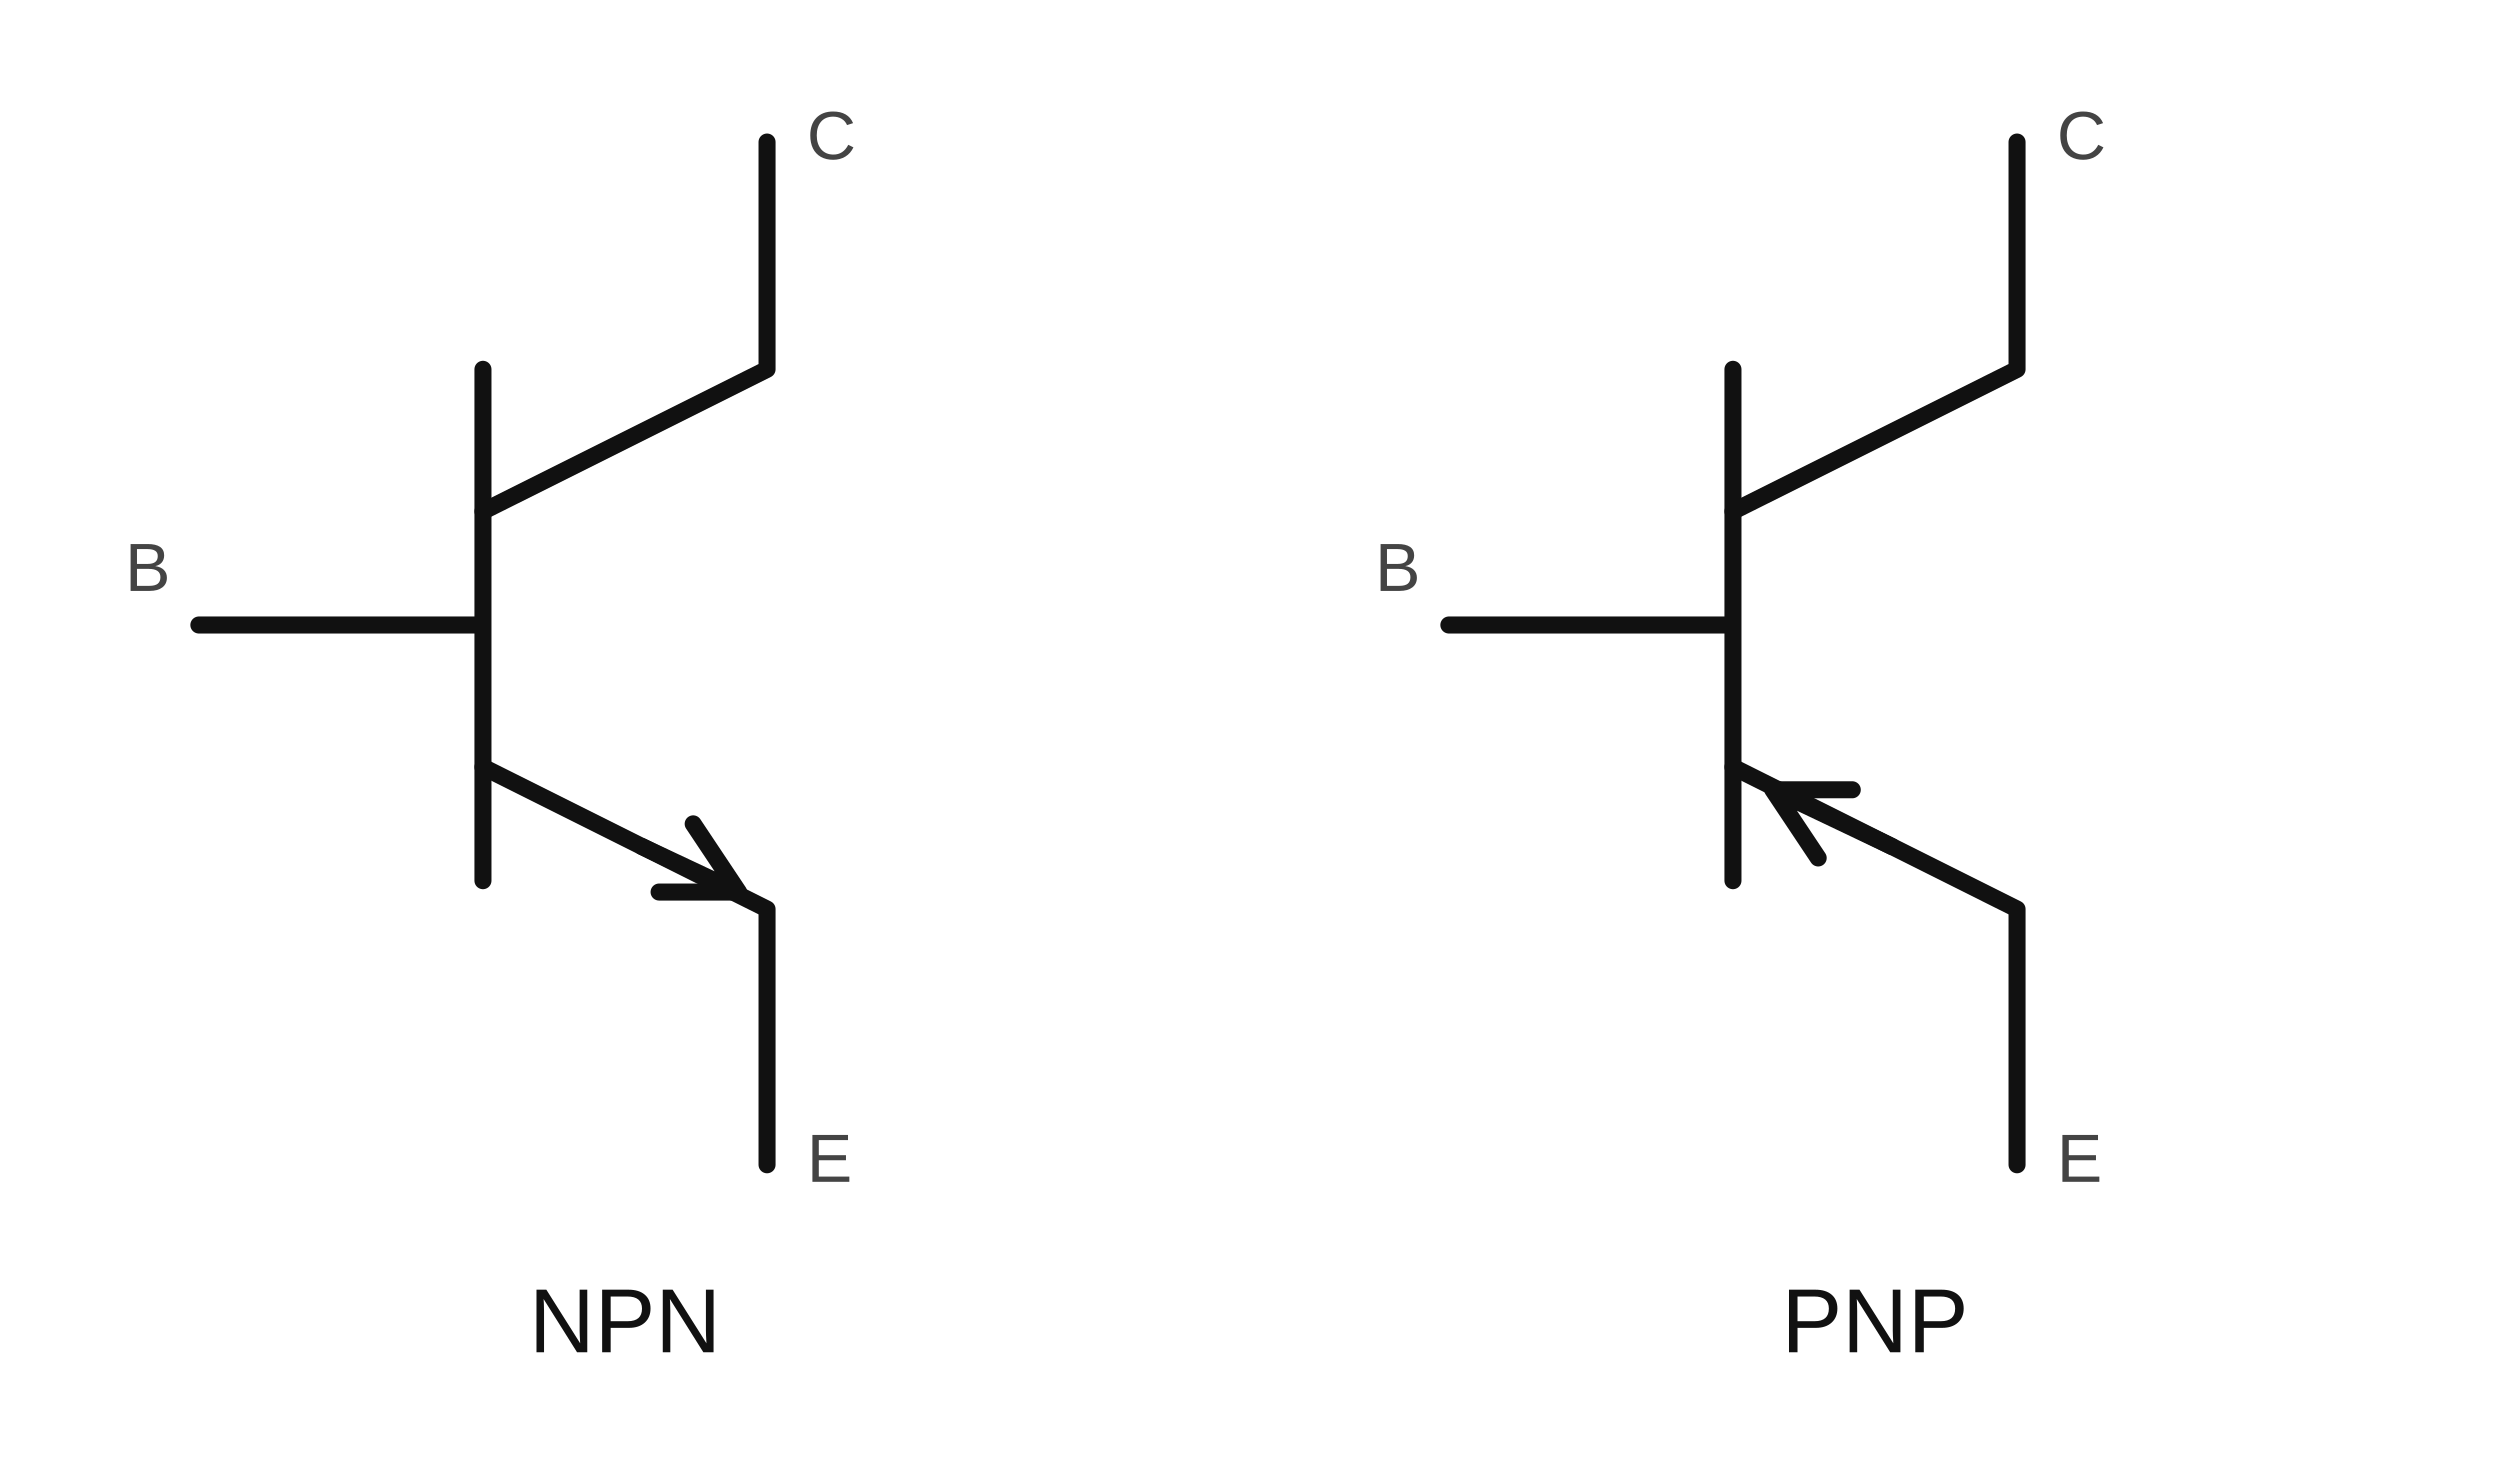
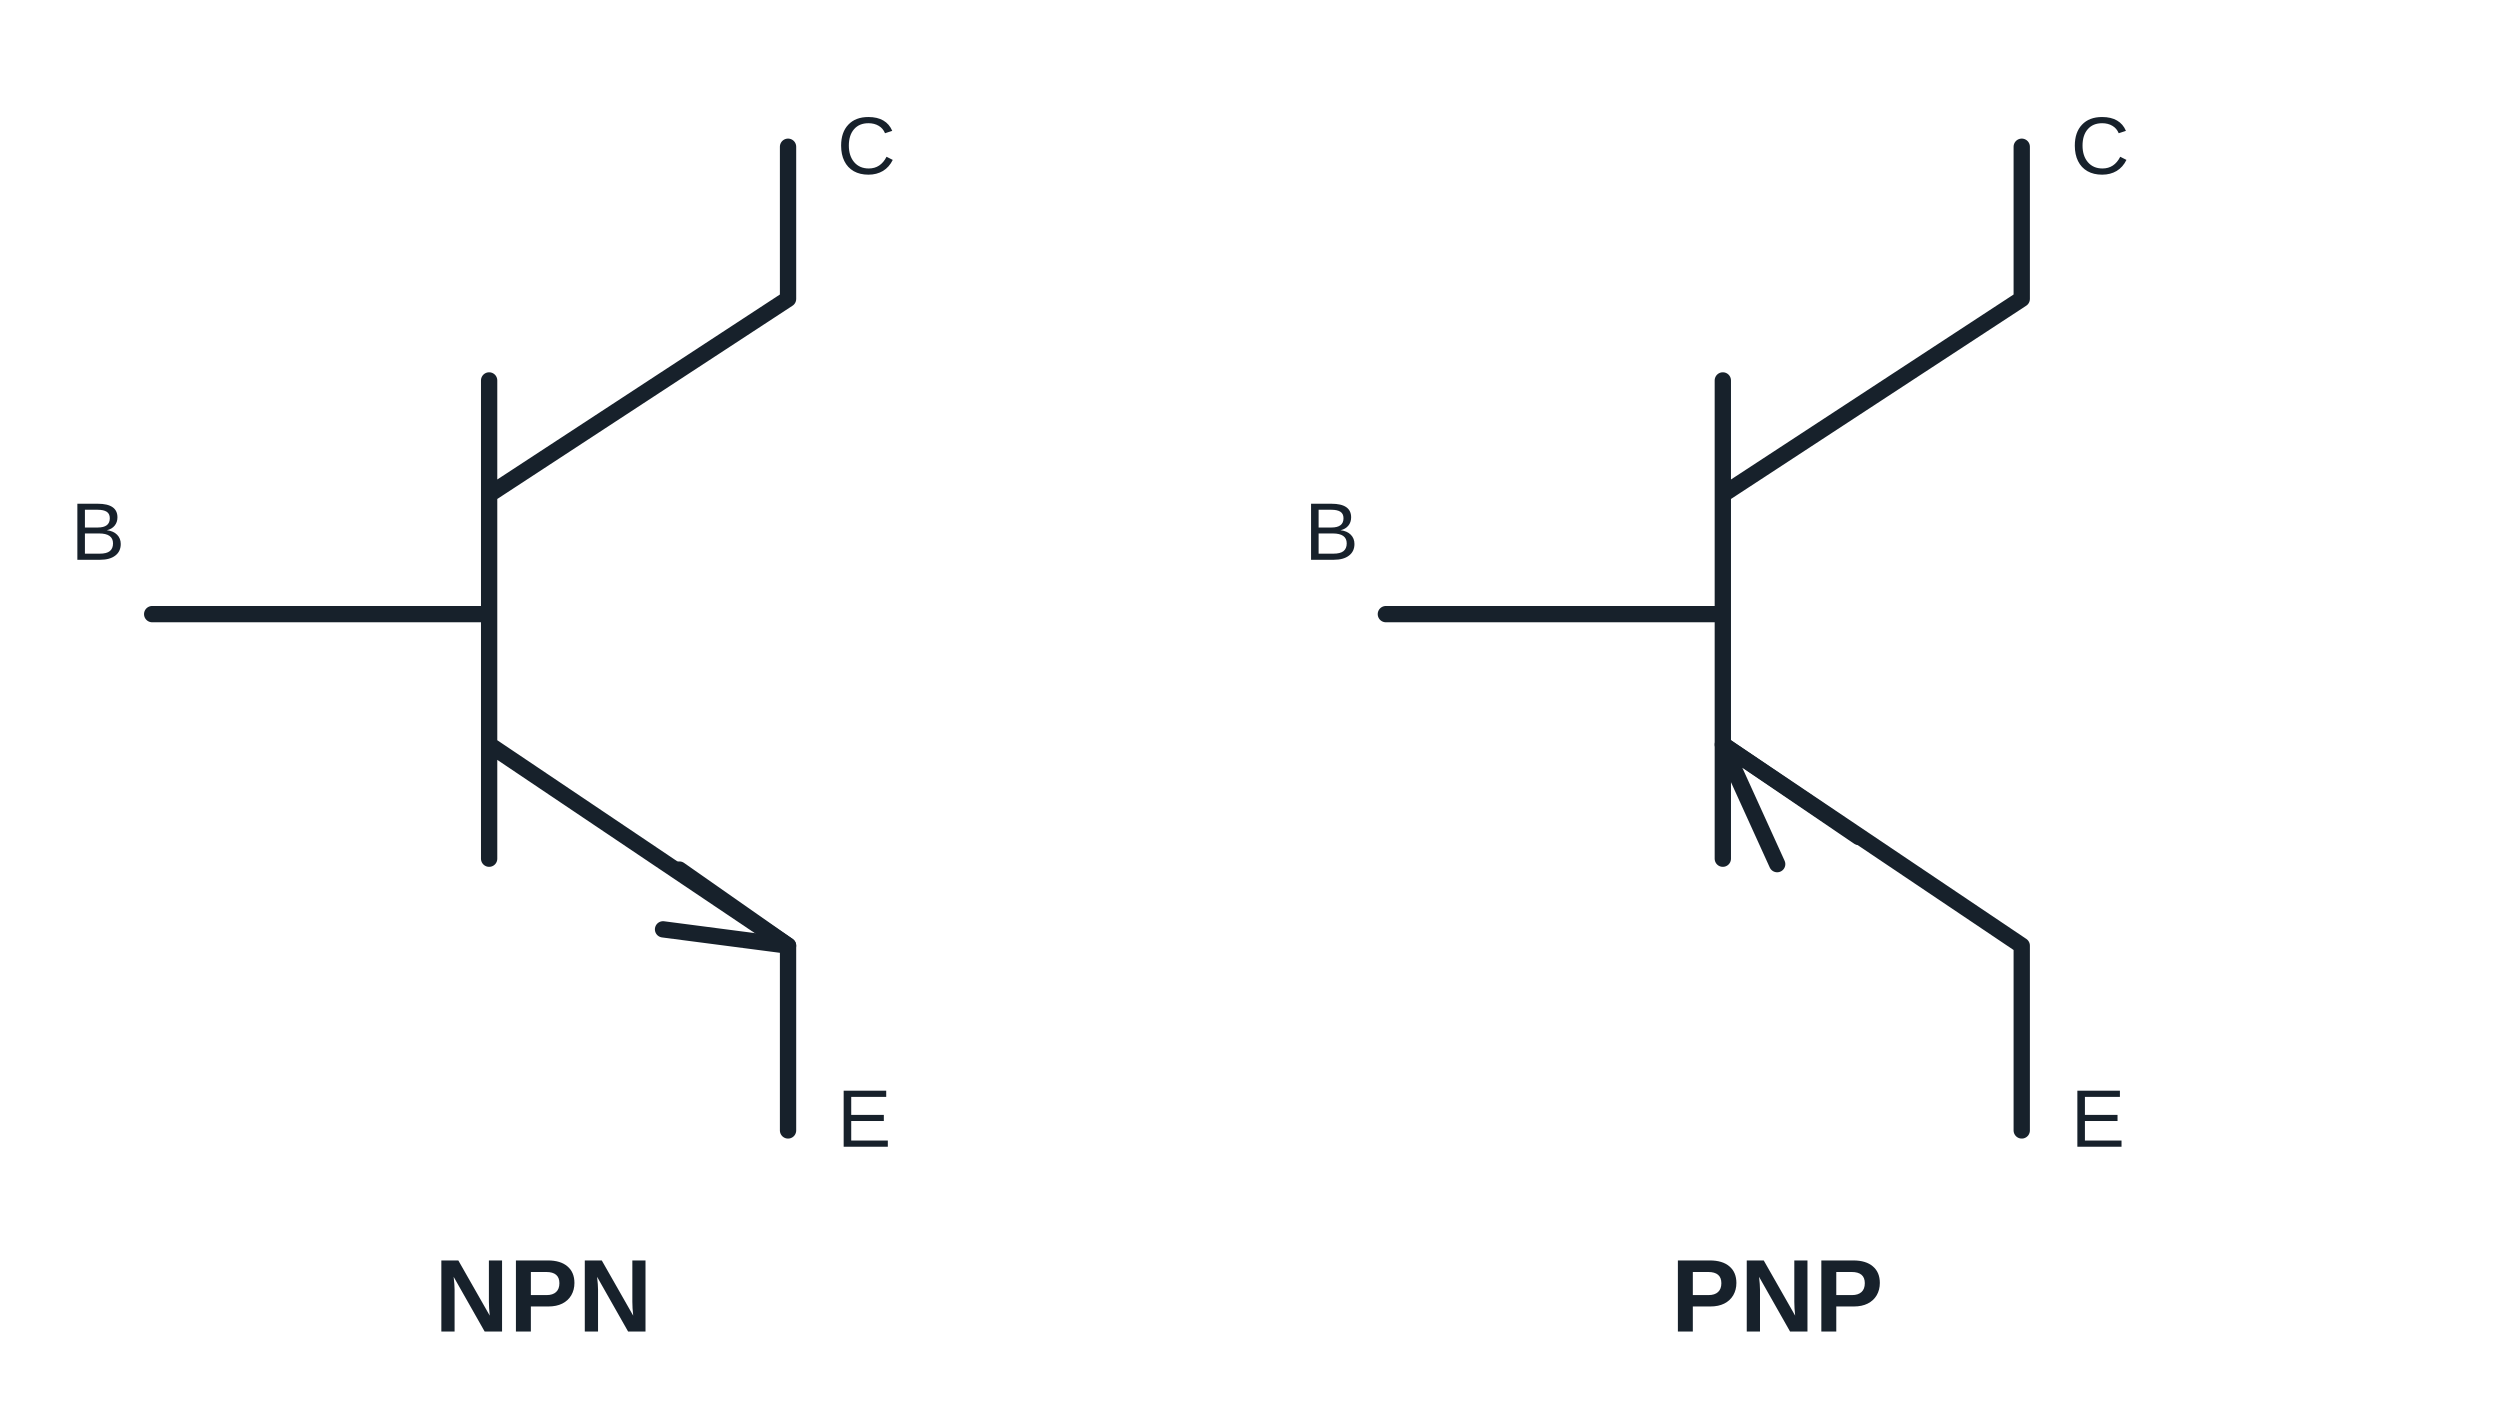
- <svg xmlns="http://www.w3.org/2000/svg" viewBox="0 0 440 260" width="440" height="260">
-   <g fill="none" stroke="#111" stroke-width="3" stroke-linecap="round" stroke-linejoin="round">
-     <path d="M35 110 H85 M85 65 V155" />
-     <path d="M85 90 L135 65 V25" />
-     <path d="M85 135 L135 160 V205" />
-     <path d="M113 149 L130 157 L122 145 M130 157 L116 157" />
-     <path d="M255 110 H305 M305 65 V155" />
-     <path d="M305 90 L355 65 V25" />
-     <path d="M305 135 L355 160 V205" />
-     <path d="M333 149 L312 139 L320 151 M312 139 L326 139" />
+ <svg xmlns="http://www.w3.org/2000/svg" viewBox="0 0 460 260" width="460" height="260" role="img" aria-labelledby="title desc">
+   <g fill="none" stroke="#17212b" stroke-width="3" stroke-linecap="round" stroke-linejoin="round">
+     <path d="M28 113 H90 M90 70 V158 M90 91 L145 55 V27 M90 137 L145 174 V208" />
+     <path d="M125 160 L145 174 L122 171" />
+     <path d="M255 113 H317 M317 70 V158 M317 91 L372 55 V27 M317 137 L372 174 V208" />
+     <path d="M342 154 L317 137 L327 159" />
  </g>
-   <g font-family="Arial,sans-serif" fill="#111" font-size="16" text-anchor="middle">
-     <text x="110" y="238">NPN</text>
-     <text x="330" y="238">PNP</text>
+   <g fill="#17212b" font-family="Arial, sans-serif" font-size="15">
+     <text x="13" y="103">B</text>
+     <text x="154" y="32">C</text>
+     <text x="154" y="211">E</text>
+     <text x="240" y="103">B</text>
+     <text x="381" y="32">C</text>
+     <text x="381" y="211">E</text>
  </g>
-   <g font-family="Arial,sans-serif" fill="#444" font-size="12">
-     <text x="22" y="104">B</text>
-     <text x="142" y="28">C</text>
-     <text x="142" y="208">E</text>
-     <text x="242" y="104">B</text>
-     <text x="362" y="28">C</text>
-     <text x="362" y="208">E</text>
+   <g fill="#17212b" text-anchor="middle" font-family="Arial, sans-serif" font-size="19" font-weight="bold">
+     <text x="100" y="245">NPN</text>
+     <text x="327" y="245">PNP</text>
  </g>
</svg>
